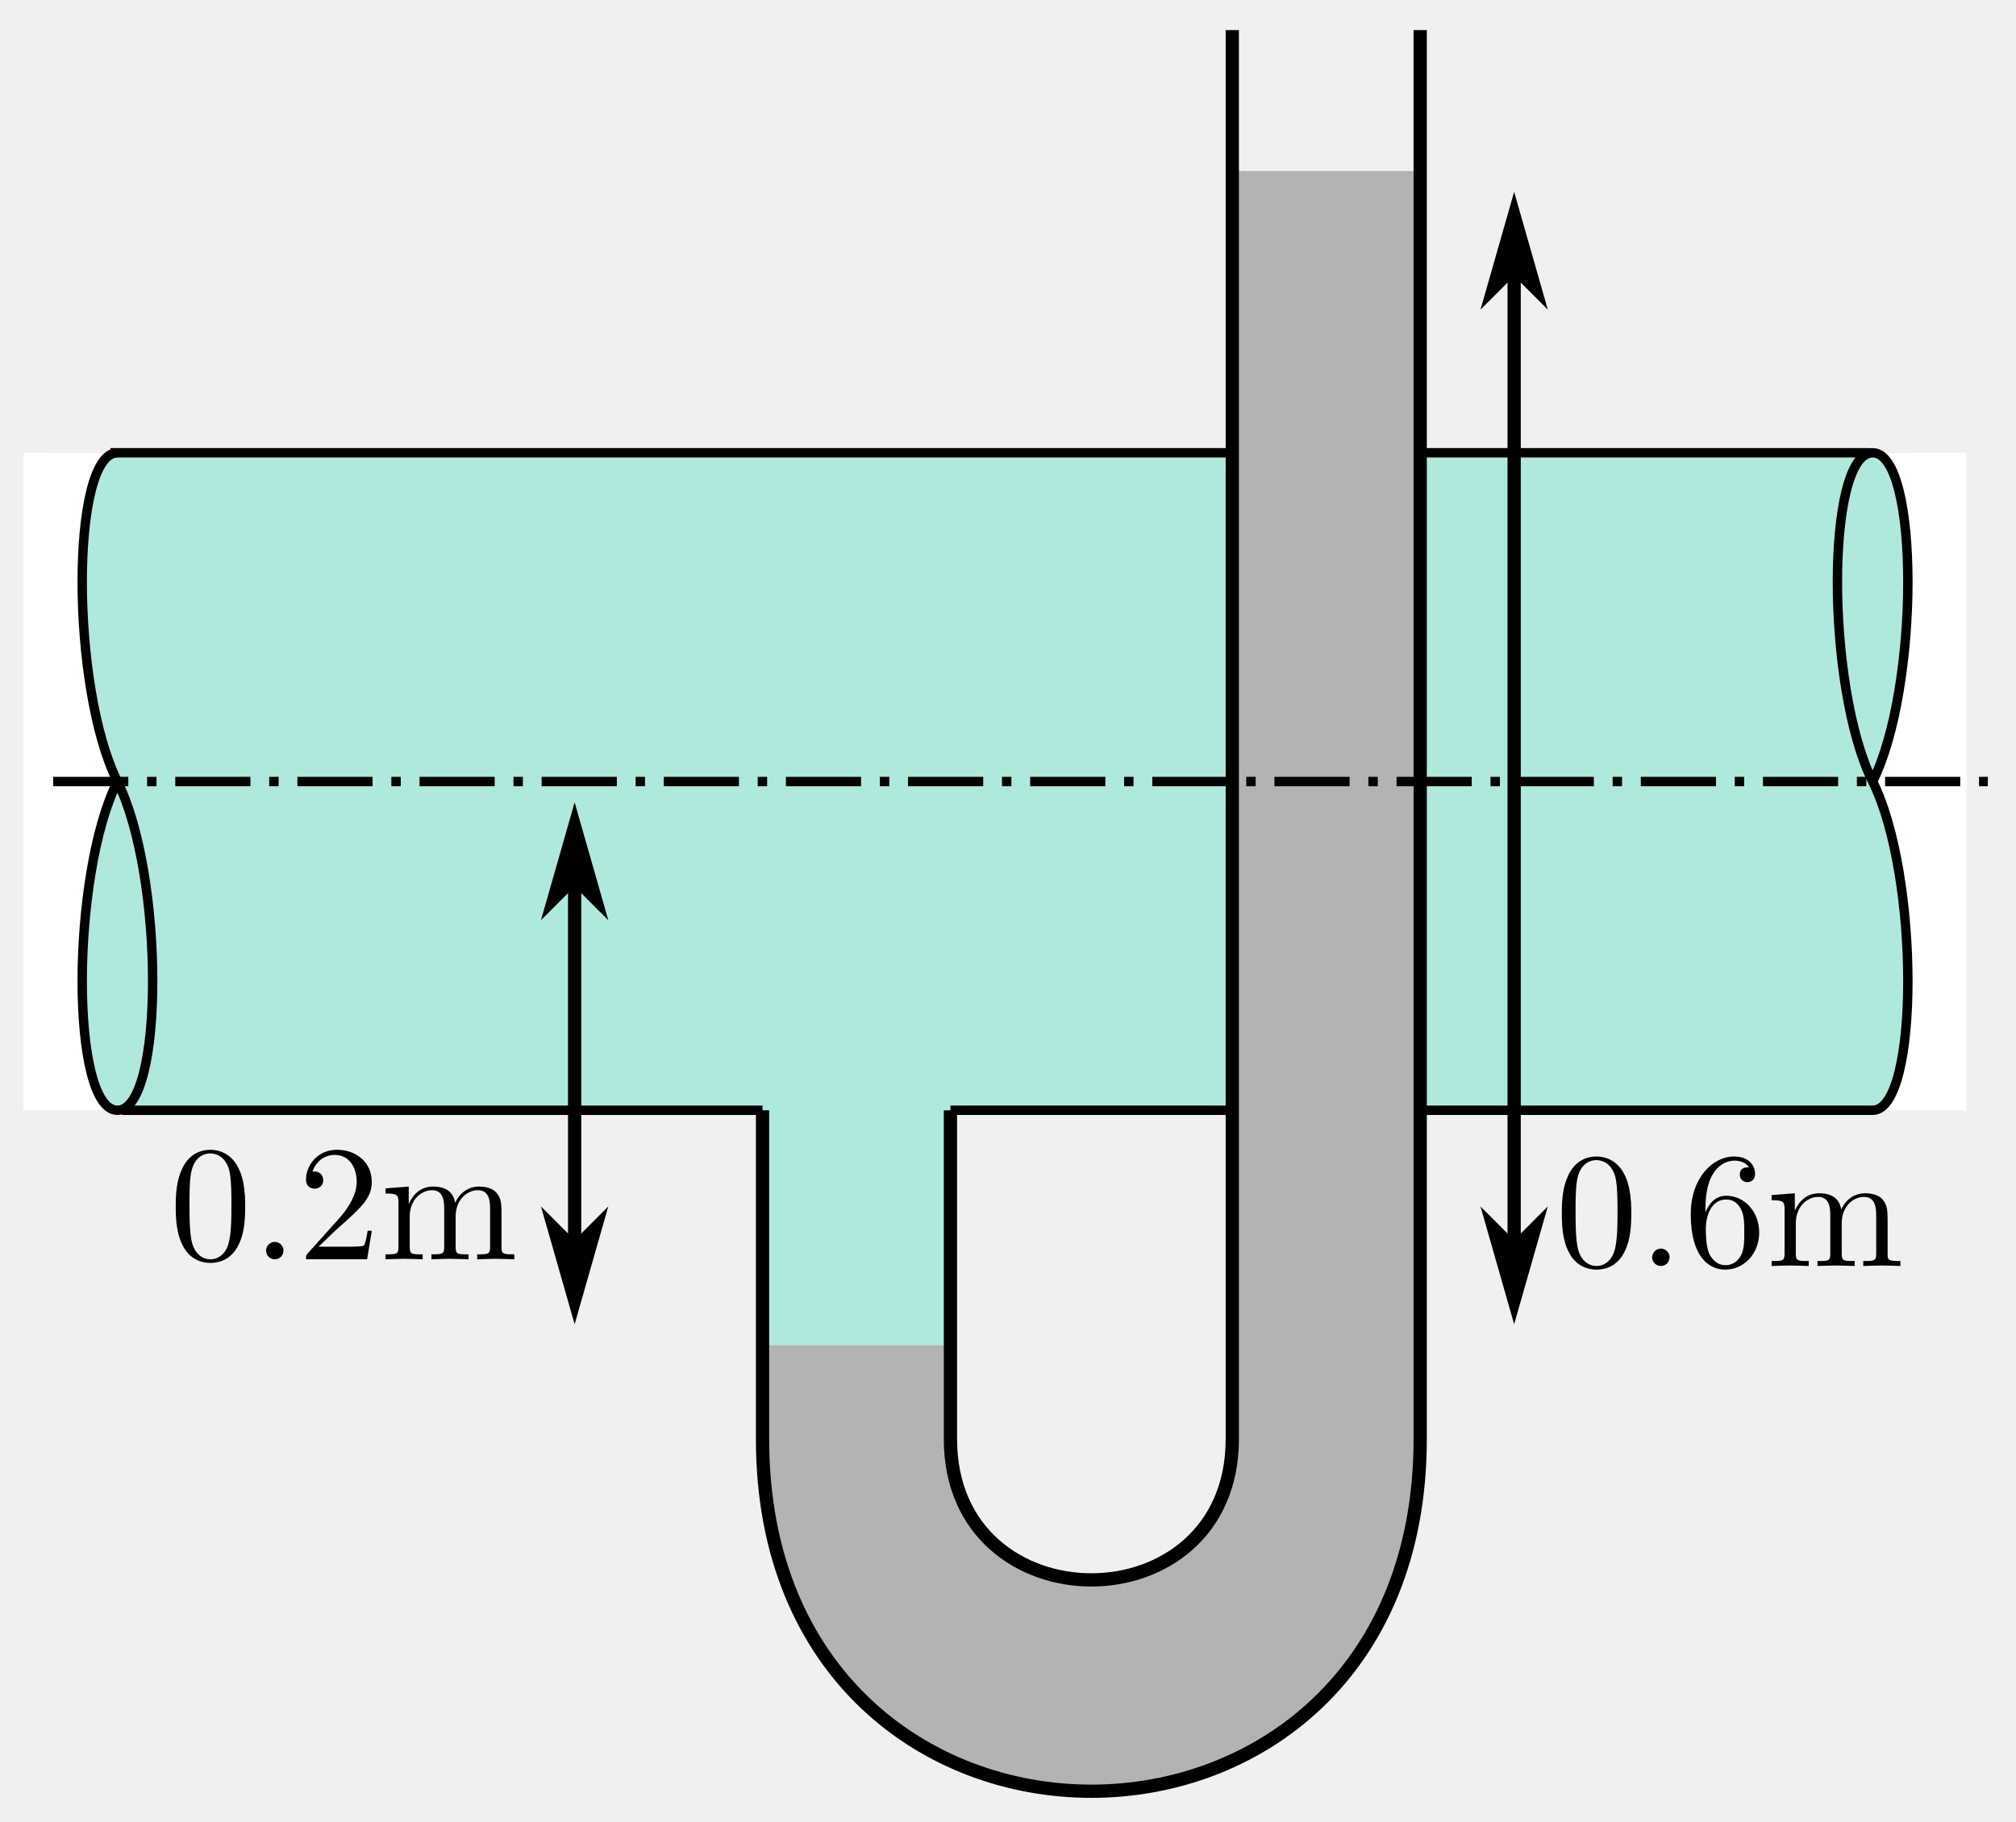
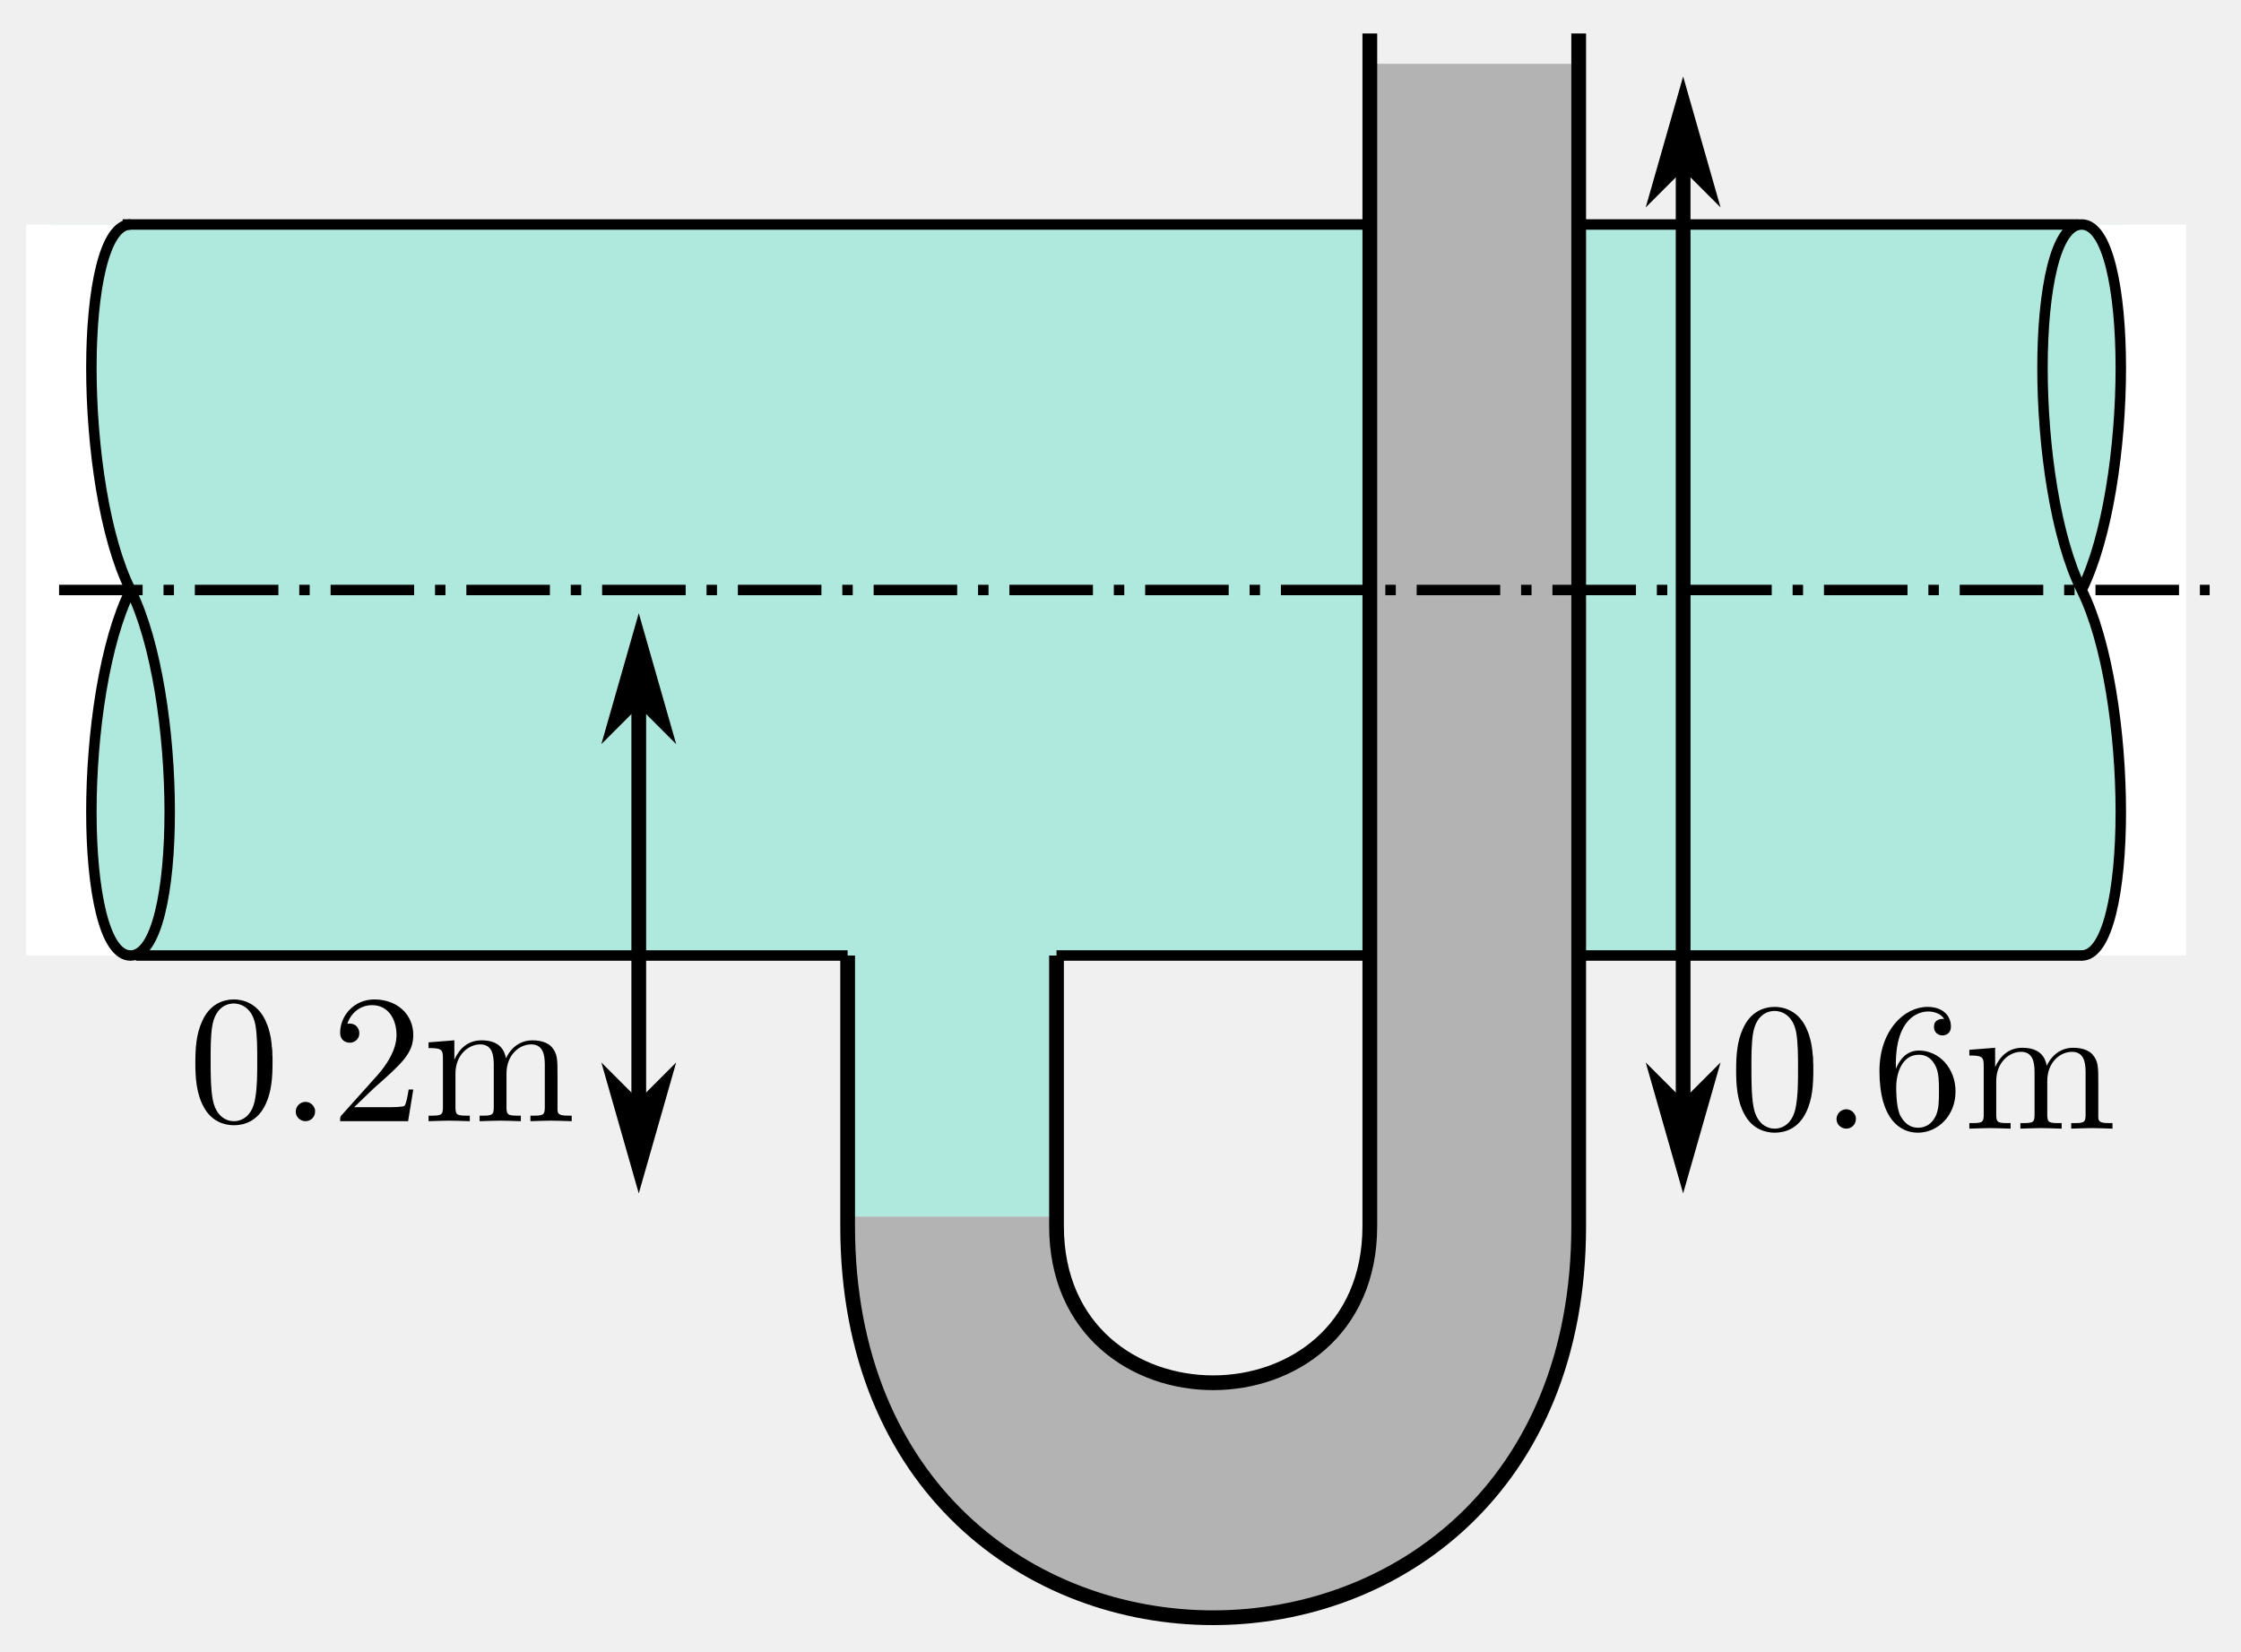
- <svg xmlns="http://www.w3.org/2000/svg" xmlns:ns1="http://www.openswatchbook.org/uri/2009/osb" xmlns:ns2="http://www.iki.fi/pav/software/textext/" width="152.064" height="137.417" id="svg3041" version="1.1">
+ <svg xmlns="http://www.w3.org/2000/svg" xmlns:ns1="http://www.openswatchbook.org/uri/2009/osb" xmlns:ns2="http://www.iki.fi/pav/software/textext/" width="152.064" height="112.049" id="svg3041" version="1.1">
  <defs id="defs3043">
    <linearGradient id="linearGradient3786" ns1:paint="solid">
      <stop style="stop-color:#000000;stop-opacity:1;" offset="0" id="stop3788" />
    </linearGradient>
    <linearGradient id="linearGradient4912" ns1:paint="solid">
      <stop style="stop-color:#00fcff;stop-opacity:1;" offset="0" id="stop4914" />
    </linearGradient>
    <marker style="overflow:visible" id="Arrow1Mstart" refX="0" refY="0" orient="auto">
      <path transform="matrix(0.4,0,0,0.4,4,0)" style="fill-rule:evenodd;stroke:#000000;stroke-width:1pt;marker-start:none" d="M 0,0 5,-5 -12.5,0 5,5 0,0 z" id="path3776" />
    </marker>
    <marker style="overflow:visible" id="Arrow1Mend" refX="0" refY="0" orient="auto">
      <path transform="matrix(-0.4,0,0,-0.4,-4,0)" style="fill-rule:evenodd;stroke:#000000;stroke-width:1pt;marker-start:none" d="M 0,0 5,-5 -12.5,0 5,5 0,0 z" id="path3779" />
    </marker>
  </defs>
-   <g id="layer1" transform="translate(-101.932,-911.9015)">
+   <g id="layer1" transform="translate(-101.932,-930.8301)">
    <path style="fill:#afe9dd;fill-opacity:1;fill-rule:nonzero;stroke:none" d="m 105.417,946.063 140.654,0 1.772,49.606 -74.221,0 0,17.717 -14.173,0 0,-17.717 -52.26,0 z" id="rect3003" />
    <path id="path3791" d="m 110.79,970.866 c -3.543,7.087 -3.543,24.803 0,24.803 m 0,-24.803 c -3.543,-7.087 -3.543,-24.803 0,-24.803 l -7.087,0 0,49.606 7.087,0" style="fill:#ffffff;fill-rule:evenodd;stroke:none" />
    <path style="fill:none;stroke:#000000;stroke-width:0.709;stroke-linecap:butt;stroke-linejoin:miter;stroke-miterlimit:4;stroke-opacity:1;stroke-dasharray:none" d="m 111.147,995.669 48.301,0" id="path2989" />
    <path style="fill:none;stroke:#000000;stroke-width:0.709;stroke-linecap:butt;stroke-linejoin:miter;stroke-miterlimit:4;stroke-opacity:1;stroke-dasharray:none" d="m 173.622,995.669 69.614,-10e-4" id="path2991" />
    <path style="fill:none;stroke:#000000;stroke-width:0.709;stroke-linecap:butt;stroke-linejoin:miter;stroke-miterlimit:4;stroke-opacity:1;stroke-dasharray:none" d="m 110.254,946.063 132.75,0" id="path2993" />
-     <path style="fill:#b3b3b3;stroke:none" d="m 209.055,924.803 0,95.669 c 0,35.433 -49.606,35.433 -49.606,0 l 0,-7.087 14.173,0 0,7.087 c 0,14.173 21.26,14.173 21.26,0 l 0,-95.669 z" id="path3773" />
-     <path style="fill:none;stroke:#000000;stroke-width:1px;stroke-linecap:butt;stroke-linejoin:miter;stroke-opacity:1" d="m 173.622,995.669 0,24.803 c 0,14.173 21.26,14.173 21.26,0 l 0,-106.299 m 14.173,0 0,106.299 c 0,35.433 -49.606,35.433 -49.606,0 l 0,-24.803" id="path3769" />
+     <path style="fill:#b3b3b3;stroke:none" d="m 209.055,935.16 0,78.999 c 0,35.433 -49.606,35.433 -49.606,0 l 0,-0.773 14.173,0 0,0.773 c 0,14.173 21.26,14.173 21.26,0 l 0,-78.999 z" id="path3773" />
+     <path style="fill:none;stroke:#000000;stroke-width:1px;stroke-linecap:butt;stroke-linejoin:miter;stroke-opacity:1" d="m 173.622,995.669 0,18.363 c 0,14.173 21.26,14.173 21.26,0 l 0,-80.931 m 14.173,0 0,80.931 c 0,35.433 -49.606,35.433 -49.606,0 l 0,-18.363" id="path3769" />
    <path style="fill:none;stroke:#000000;stroke-width:0.709;stroke-linecap:butt;stroke-linejoin:miter;stroke-miterlimit:4;stroke-opacity:1;stroke-dasharray:none" d="m 110.79,946.063 c -3.543,0 -3.543,17.717 0,24.803 3.543,7.087 3.543,24.803 0,24.803 -3.543,0 -3.543,-17.717 0,-24.803" id="path3765" />
    <path style="fill:#ffffff;fill-rule:evenodd;stroke:none" d="m 243.183,970.866 c 3.543,7.087 3.543,24.803 0,24.803 m 0,-24.803 c 3.543,-7.087 3.543,-24.803 0,-24.803 l 7.087,0 0,49.606 -7.087,0" id="path3792" />
    <path id="path3767" d="m 243.183,995.669 c 3.543,0 3.543,-17.717 0,-24.803 -3.543,-7.087 -3.543,-24.803 0,-24.803 3.543,0 3.543,17.717 0,24.803" style="fill:none;stroke:#000000;stroke-width:0.709;stroke-linecap:butt;stroke-linejoin:miter;stroke-miterlimit:4;stroke-opacity:1;stroke-dasharray:none" />
    <path id="path9491" d="m 145.276,1009.842 0,-35.433" style="fill:none;stroke:#000000;stroke-width:1px;stroke-linecap:butt;stroke-linejoin:miter;stroke-opacity:1;marker-start:url(#Arrow1Mstart);marker-end:url(#Arrow1Mend)" />
-     <path style="fill:none;stroke:#000000;stroke-width:1px;stroke-linecap:butt;stroke-linejoin:miter;stroke-opacity:1;marker-start:url(#Arrow1Mstart);marker-end:url(#Arrow1Mend)" d="m 216.142,1009.842 0,-81.496" id="path3901" />
+     <path style="fill:none;stroke:#000000;stroke-width:1px;stroke-linecap:butt;stroke-linejoin:miter;stroke-opacity:1;marker-start:url(#Arrow1Mstart);marker-end:url(#Arrow1Mend)" d="m 216.142,1009.842 0,-71.853" id="path3901" />
    <path style="fill:none;stroke:#000000;stroke-width:0.709;stroke-linecap:butt;stroke-linejoin:miter;stroke-miterlimit:4;stroke-opacity:1;stroke-dasharray:5.669, 1.417, 0.709, 1.417;stroke-dashoffset:0" d="m 105.941,970.866 145.929,0" id="path2995" />
    <g style="font-style:normal;font-variant:normal;font-weight:normal;font-stretch:normal;letter-spacing:normal;word-spacing:normal;text-anchor:start;fill:none;stroke:#000000;stroke-linecap:butt;stroke-linejoin:miter;stroke-miterlimit:10.433;stroke-opacity:1;stroke-dasharray:none;stroke-dashoffset:0" id="content" transform="matrix(1.25,0,0,-1.25,-164.5877,1890.825)" xml:space="preserve" stroke-miterlimit="10.433" font-style="normal" font-variant="normal" font-weight="normal" font-stretch="normal" font-size-adjust="none" letter-spacing="normal" word-spacing="normal" ns2:text="0.2m" ns2:preamble="">
      <path style="fill:#000000;stroke-width:0" d="m 228.01,710.3 0,0.15 0,0.15 -0.01,0.15 0,0.15 -0.01,0.15 -0.02,0.14 -0.01,0.15 -0.02,0.15 -0.02,0.14 -0.03,0.15 -0.03,0.14 -0.04,0.15 -0.04,0.14 -0.05,0.14 -0.06,0.14 -0.03,0.07 -0.03,0.07 c -0.46,0.95 -1.27,1.11 -1.69,1.11 -0.6,0 -1.32,-0.26 -1.73,-1.18 -0.32,-0.69 -0.37,-1.46 -0.37,-2.26 0,-0.74 0.04,-1.64 0.45,-2.39 0.43,-0.81 1.15,-1 1.64,-1 v 0.22 c -0.39,0 -0.98,0.24 -1.15,1.2 -0.11,0.59 -0.11,1.51 -0.11,2.09 0,0.64 0,1.29 0.08,1.83 0.18,1.18 0.93,1.27 1.18,1.27 0.33,0 0.98,-0.18 1.17,-1.16 0.1,-0.56 0.1,-1.31 0.1,-1.94 0,-0.74 0,-1.42 -0.11,-2.05 -0.15,-0.95 -0.71,-1.24 -1.16,-1.24 h 0 v -0.22 c 0.54,0 1.29,0.2 1.73,1.15 0.32,0.68 0.37,1.46 0.37,2.24 z" id="path3040" />
      <path style="fill:#000000;stroke-width:0" d="m 230.32,707.65 0,0.03 0,0.02 0,0.03 -0.01,0.03 0,0.02 -0.01,0.03 -0.01,0.02 -0.01,0.03 -0.01,0.02 -0.01,0.02 -0.01,0.02 -0.02,0.02 -0.01,0.03 -0.02,0.02 -0.01,0.01 -0.02,0.02 -0.02,0.02 -0.02,0.02 -0.02,0.01 -0.02,0.02 -0.02,0.01 -0.02,0.01 -0.03,0.02 -0.02,0.01 -0.02,0.01 -0.03,0 -0.02,0.01 -0.03,0.01 -0.02,0 -0.03,0.01 -0.03,0 -0.02,0 c -0.29,0 -0.53,-0.24 -0.53,-0.53 0,-0.29 0.24,-0.52 0.53,-0.52 0.29,0 0.52,0.23 0.52,0.52 z" id="path3042" />
      <path style="fill:#000000;stroke-width:0" d="m 232.44,707.89 1.06,1.02 c 1.55,1.37 2.15,1.91 2.15,2.9 0,1.14 -0.9,1.93 -2.11,1.93 -1.13,0 -1.86,-0.91 -1.86,-1.8 0,-0.55 0.5,-0.55 0.53,-0.55 0.17,0 0.51,0.12 0.51,0.52 0,0.26 -0.18,0.52 -0.52,0.52 -0.08,0 -0.1,0 -0.13,-0.01 0.22,0.65 0.76,1.01 1.34,1.01 0.91,0 1.33,-0.8 1.33,-1.62 0,-0.79 -0.5,-1.58 -1.04,-2.19 l -1.91,-2.13 c -0.11,-0.11 -0.11,-0.13 -0.11,-0.36 h 3.69 l 0.28,1.72 h -0.25 c -0.05,-0.3 -0.12,-0.73 -0.22,-0.88 -0.07,-0.08 -0.73,-0.08 -0.94,-0.08 z" id="path3044" />
      <path style="fill:#000000;stroke-width:0" d="m 237.26,710.54 v -2.66 c 0,-0.45 -0.11,-0.45 -0.78,-0.45 v -0.3 c 0.35,0.01 0.86,0.03 1.12,0.03 0.26,0 0.78,-0.02 1.12,-0.03 v 0.3 c -0.67,0 -0.78,0 -0.78,0.45 v 1.83 c 0,1.03 0.71,1.59 1.35,1.59 0.62,0 0.73,-0.54 0.73,-1.1 v -2.32 c 0,-0.45 -0.11,-0.45 -0.77,-0.45 v -0.3 c 0.35,0.01 0.85,0.03 1.12,0.03 0.26,0 0.78,-0.02 1.12,-0.03 v 0.3 c -0.67,0 -0.78,0 -0.78,0.45 v 1.83 c 0,1.03 0.7,1.59 1.34,1.59 0.63,0 0.74,-0.54 0.74,-1.1 v -2.32 c 0,-0.45 -0.11,-0.45 -0.78,-0.45 v -0.3 c 0.35,0.01 0.86,0.03 1.13,0.03 0.26,0 0.77,-0.02 1.11,-0.03 v 0.3 c -0.52,0 -0.76,0 -0.77,0.3 v 1.9 c 0,0.85 0,1.16 -0.31,1.52 -0.14,0.17 -0.47,0.37 -1.05,0.37 -0.83,0 -1.27,-0.6 -1.44,-0.98 -0.14,0.87 -0.88,0.98 -1.32,0.98 -0.73,0 -1.2,-0.43 -1.48,-1.05 v 1.05 l -1.4,-0.11 v -0.31 c 0.7,0 0.78,-0.07 0.78,-0.56 z" id="path3046" />
    </g>
    <g style="font-style:normal;font-variant:normal;font-weight:normal;font-stretch:normal;letter-spacing:normal;word-spacing:normal;text-anchor:start;fill:none;stroke:#000000;stroke-linecap:butt;stroke-linejoin:miter;stroke-miterlimit:10.433;stroke-opacity:1;stroke-dasharray:none;stroke-dashoffset:0" ns2:preamble="" ns2:text="0.6m" word-spacing="normal" letter-spacing="normal" font-size-adjust="none" font-stretch="normal" font-weight="normal" font-variant="normal" font-style="normal" stroke-miterlimit="10.433" xml:space="preserve" transform="matrix(1.25,0,0,-1.25,-60.03695,1891.33)" id="g3124">
      <path id="path3126" d="m 228.01,710.3 0,0.15 0,0.15 -0.01,0.15 0,0.15 -0.01,0.15 -0.02,0.14 -0.01,0.15 -0.02,0.15 -0.02,0.14 -0.03,0.15 -0.03,0.14 -0.04,0.15 -0.04,0.14 -0.05,0.14 -0.06,0.14 -0.03,0.07 -0.03,0.07 c -0.46,0.95 -1.27,1.11 -1.69,1.11 -0.6,0 -1.32,-0.26 -1.73,-1.18 -0.32,-0.69 -0.37,-1.46 -0.37,-2.26 0,-0.74 0.04,-1.64 0.45,-2.39 0.43,-0.81 1.15,-1 1.64,-1 v 0.22 c -0.39,0 -0.98,0.24 -1.15,1.2 -0.11,0.59 -0.11,1.51 -0.11,2.09 0,0.64 0,1.29 0.08,1.83 0.18,1.18 0.93,1.27 1.18,1.27 0.33,0 0.98,-0.18 1.17,-1.16 0.1,-0.56 0.1,-1.31 0.1,-1.94 0,-0.74 0,-1.42 -0.11,-2.05 -0.15,-0.95 -0.71,-1.24 -1.16,-1.24 h 0 v -0.22 c 0.54,0 1.29,0.2 1.73,1.15 0.32,0.68 0.37,1.46 0.37,2.24 z" style="fill:#000000;stroke-width:0" />
      <path id="path3128" d="m 230.32,707.65 0,0.03 0,0.02 0,0.03 -0.01,0.03 0,0.02 -0.01,0.03 -0.01,0.02 -0.01,0.03 -0.01,0.02 -0.01,0.02 -0.01,0.02 -0.02,0.02 -0.01,0.03 -0.02,0.02 -0.01,0.01 -0.02,0.02 -0.02,0.02 -0.02,0.02 -0.02,0.01 -0.02,0.02 -0.02,0.01 -0.02,0.01 -0.03,0.02 -0.02,0.01 -0.02,0.01 -0.03,0 -0.02,0.01 -0.03,0.01 -0.02,0 -0.03,0.01 -0.03,0 -0.02,0 c -0.29,0 -0.53,-0.24 -0.53,-0.53 0,-0.29 0.24,-0.52 0.53,-0.52 0.29,0 0.52,0.23 0.52,0.52 z" style="fill:#000000;stroke-width:0" />
      <path id="path3130" d="m 232.49,710.38 v 0.24 c 0,2.52 1.24,2.87 1.75,2.87 0.23,0 0.65,-0.06 0.87,-0.4 -0.15,0 -0.55,0 -0.55,-0.44 0,-0.31 0.24,-0.46 0.46,-0.46 0.16,0 0.46,0.09 0.46,0.48 0,0.59 -0.44,1.07 -1.27,1.07 -1.27,0 -2.61,-1.28 -2.61,-3.48 0,-2.65 1.15,-3.35 2.08,-3.35 1.1,0 2.05,0.93 2.05,2.24 0,1.26 -0.89,2.22 -1.99,2.22 l -0.01,-0.23 c 0.16,0 0.62,0 0.92,-0.62 0.18,-0.36 0.18,-0.87 0.18,-1.36 0,-0.48 0,-0.97 -0.17,-1.33 -0.29,-0.6 -0.75,-0.65 -0.98,-0.65 h 0 c -0.63,0 -0.93,0.6 -0.99,0.75 -0.18,0.47 -0.18,1.26 -0.18,1.44 0,0.78 0.32,1.77 1.22,1.77 l 0.01,0.23 c -0.68,0 -1.05,-0.51 -1.25,-0.99 z" style="fill:#000000;stroke-width:0" />
      <path id="path3132" d="m 237.26,710.54 v -2.66 c 0,-0.45 -0.11,-0.45 -0.78,-0.45 v -0.3 c 0.35,0.01 0.86,0.03 1.12,0.03 0.26,0 0.78,-0.02 1.12,-0.03 v 0.3 c -0.67,0 -0.78,0 -0.78,0.45 v 1.83 c 0,1.03 0.71,1.59 1.35,1.59 0.62,0 0.73,-0.54 0.73,-1.1 v -2.32 c 0,-0.45 -0.11,-0.45 -0.77,-0.45 v -0.3 c 0.35,0.01 0.85,0.03 1.12,0.03 0.26,0 0.78,-0.02 1.12,-0.03 v 0.3 c -0.67,0 -0.78,0 -0.78,0.45 v 1.83 c 0,1.03 0.7,1.59 1.34,1.59 0.63,0 0.74,-0.54 0.74,-1.1 v -2.32 c 0,-0.45 -0.11,-0.45 -0.78,-0.45 v -0.3 c 0.35,0.01 0.86,0.03 1.13,0.03 0.26,0 0.77,-0.02 1.11,-0.03 v 0.3 c -0.52,0 -0.76,0 -0.77,0.3 v 1.9 c 0,0.85 0,1.16 -0.31,1.52 -0.14,0.17 -0.47,0.37 -1.05,0.37 -0.83,0 -1.27,-0.6 -1.44,-0.98 -0.14,0.87 -0.88,0.98 -1.32,0.98 -0.73,0 -1.2,-0.43 -1.48,-1.05 v 1.05 l -1.4,-0.11 v -0.31 c 0.7,0 0.78,-0.07 0.78,-0.56 z" style="fill:#000000;stroke-width:0" />
    </g>
  </g>
</svg>
